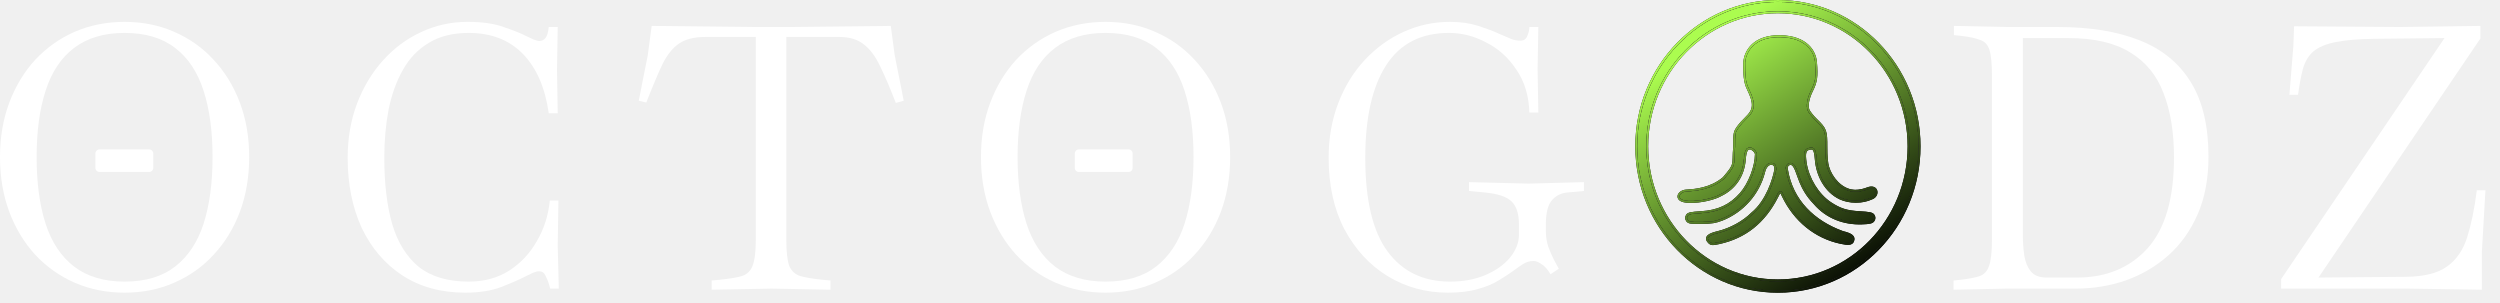
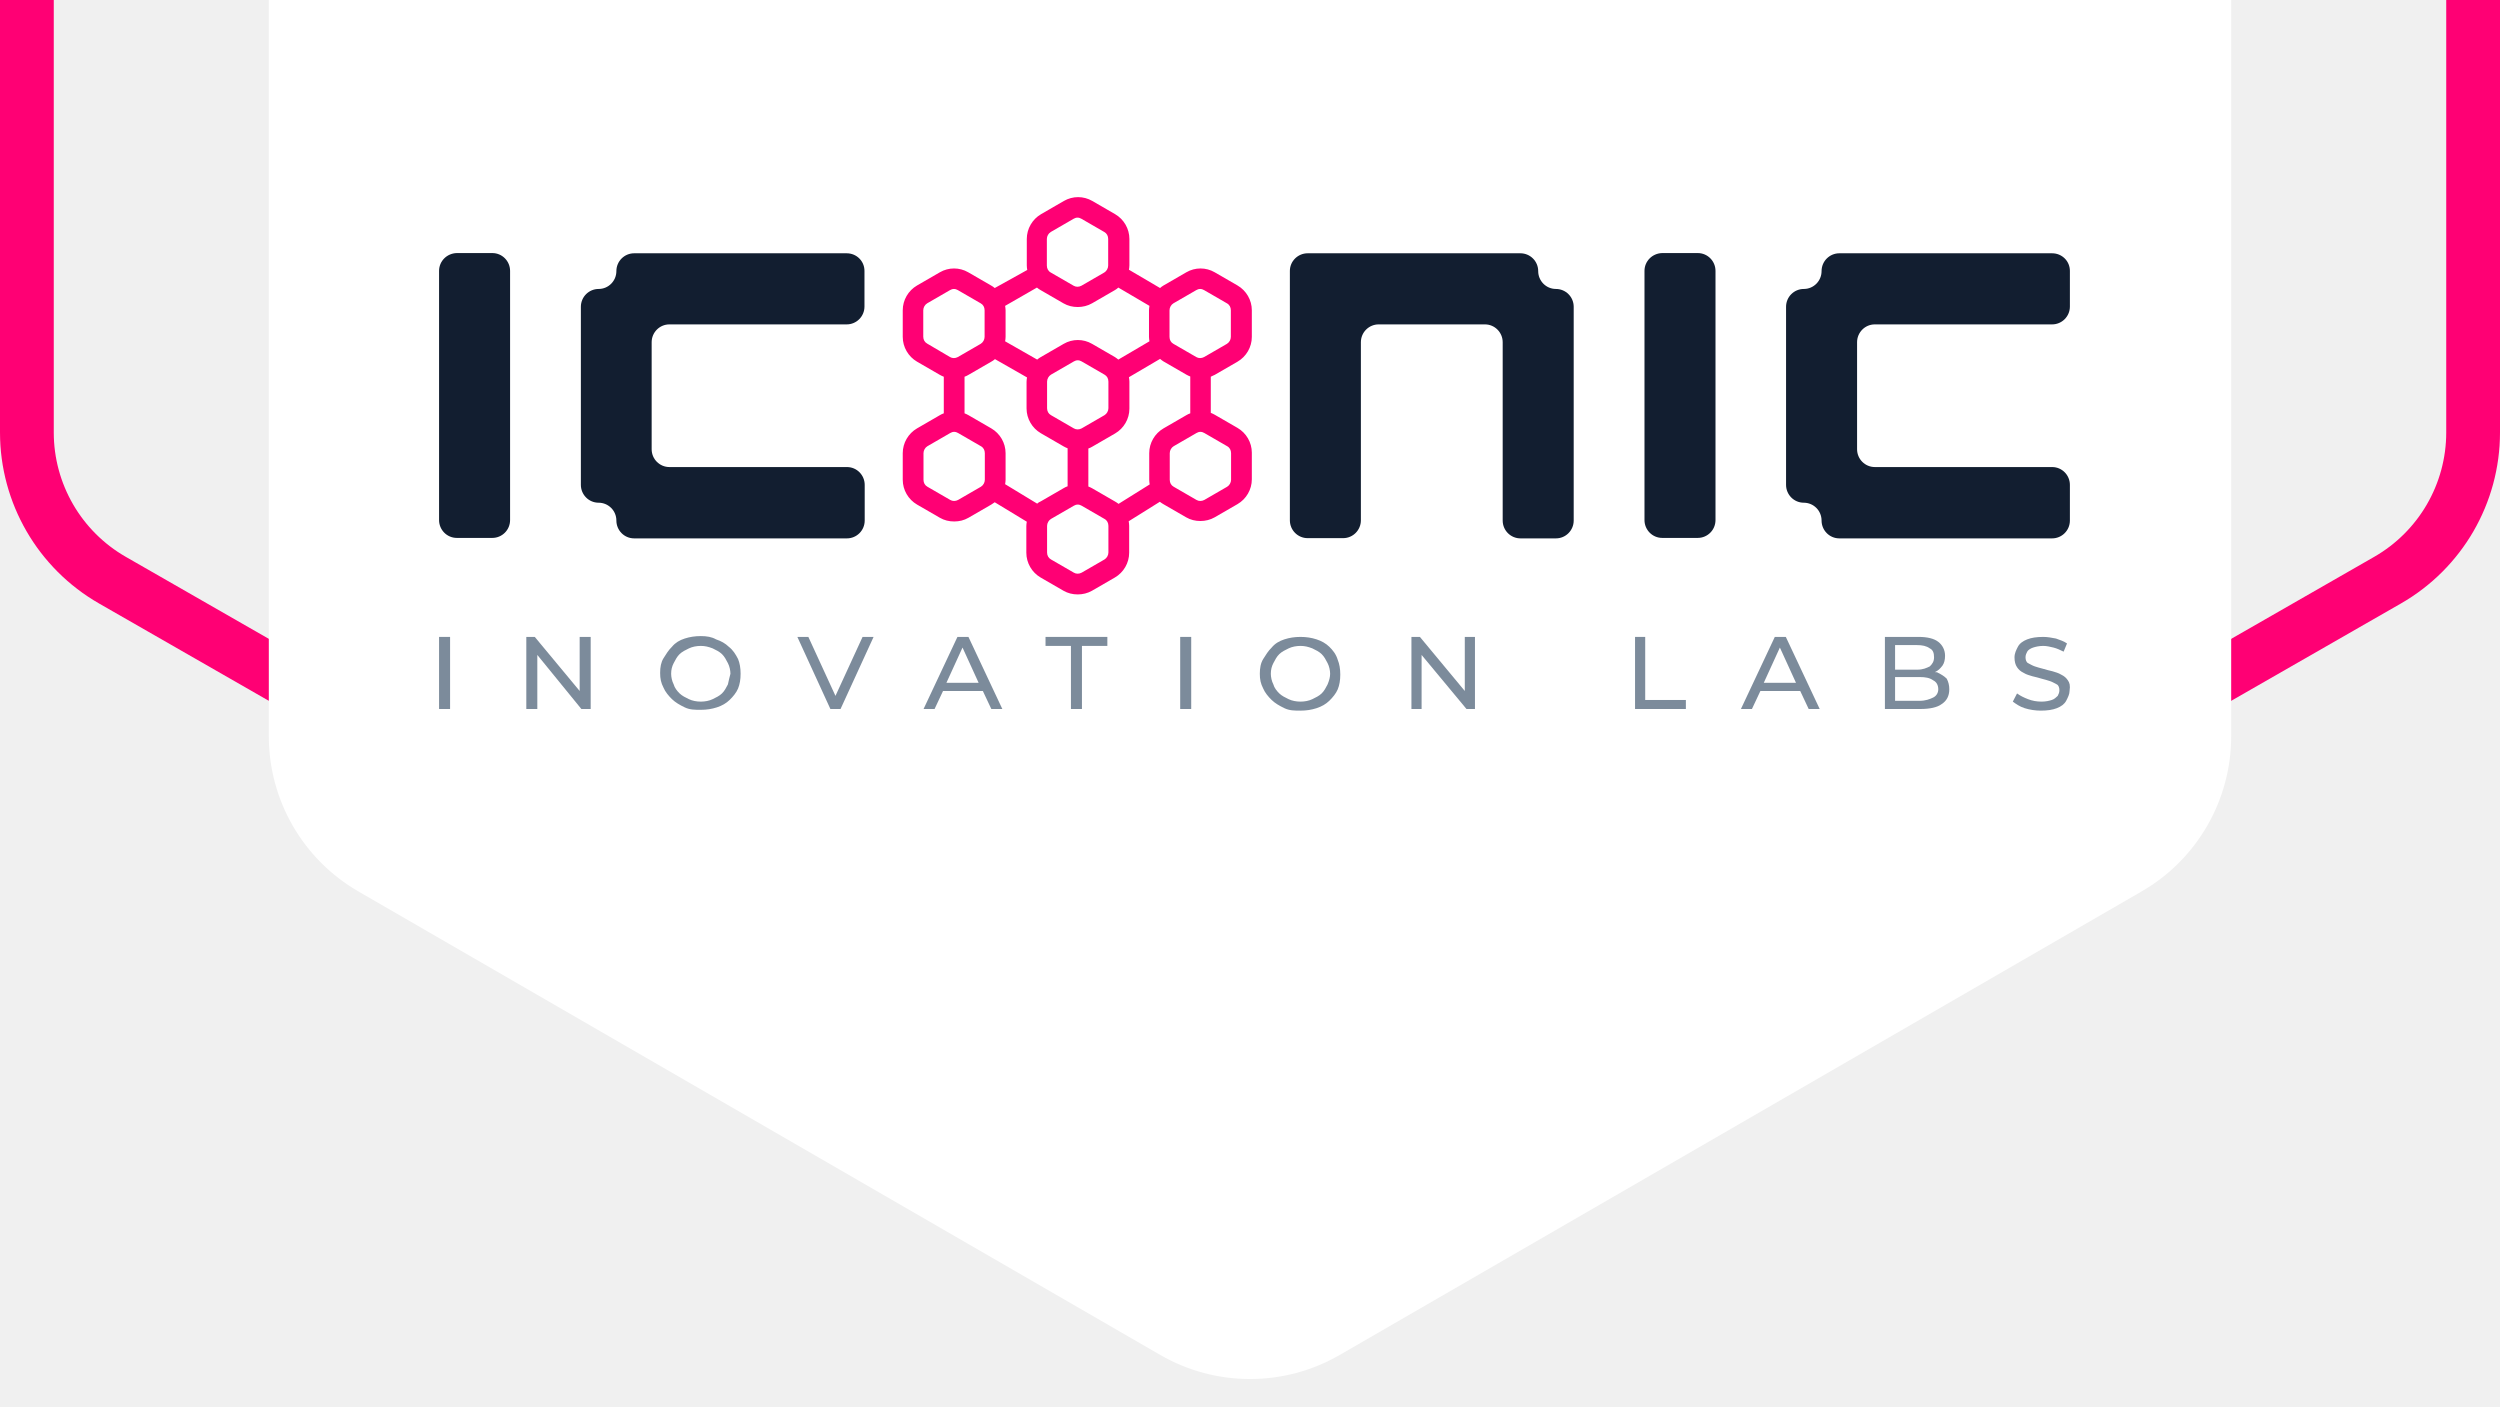
- <svg xmlns="http://www.w3.org/2000/svg" width="149" height="18" viewBox="0 0 149 18" fill="none">
-   <path d="M107.959 5.35C108.191 4.881 108.253 4.566 108.178 3.719C108.135 3.113 107.659 2.243 106.105 2.215C104.55 2.187 104.061 3.089 104.011 3.719C104.004 4.412 104.018 4.867 104.222 5.28C104.652 6.154 104.625 6.574 104.107 7.057C103.95 7.204 103.732 7.449 103.616 7.61C103.418 7.897 103.411 7.918 103.411 8.757C103.309 9.877 103.547 9.737 102.763 10.647C101.904 11.382 100.806 11.389 100.479 11.417C100.07 11.452 99.797 11.941 100.649 11.976C101.371 12.006 102.199 11.78 102.531 11.585C103.363 11.186 103.861 10.444 103.936 9.499C103.977 8.974 104.072 8.792 104.304 8.792C104.468 8.792 104.707 9.03 104.707 9.191C104.7 9.954 104.304 10.983 103.786 11.578C103.152 12.298 102.422 12.641 101.372 12.704C100.799 12.739 100.649 12.767 100.588 12.865C100.533 12.956 100.533 13.026 100.588 13.11C100.656 13.222 100.772 13.236 101.406 13.229C102.027 13.222 102.224 13.187 102.613 13.04C103.834 12.557 104.754 11.522 105.082 10.262C105.116 10.057 105.282 9.709 105.559 9.709C105.866 9.709 105.866 9.991 105.866 10.101C105.766 10.689 105.344 12.044 104.454 12.76C103.936 13.278 103.152 13.705 102.402 13.887C101.829 14.02 101.672 14.174 101.883 14.398C102.006 14.517 102.047 14.517 102.456 14.433C103.984 14.097 105.102 13.208 105.866 11.717L105.985 11.486C106.038 11.385 106.18 11.387 106.229 11.491L106.302 11.648C106.998 13.103 108.225 14.104 109.719 14.419C110.169 14.517 110.339 14.496 110.394 14.342C110.476 14.132 110.312 14.006 109.814 13.887C108.082 13.257 106.752 12.011 106.446 10.101C106.446 10.101 106.384 9.94 106.514 9.807C106.609 9.709 106.808 9.613 106.991 9.912C107.243 10.325 107.298 11.172 108.178 12.081C108.901 12.921 109.91 13.299 110.987 13.257C111.431 13.243 111.56 13.208 111.621 13.11C111.676 13.026 111.676 12.956 111.621 12.865C111.56 12.767 111.41 12.739 110.837 12.704C110.06 12.662 109.644 12.529 109.071 12.151C108.307 11.648 107.707 10.668 107.564 9.709C107.475 9.114 107.537 8.89 107.803 8.82C108.13 8.736 108.225 8.876 108.273 9.464C108.341 10.437 108.839 11.368 109.685 11.774C110.23 12.032 110.994 12.032 111.54 11.774C111.925 11.641 111.867 11.067 111.321 11.277C110.885 11.445 110.549 11.44 110.435 11.417C109.719 11.354 109.098 10.647 108.901 9.954C108.832 9.73 108.798 9.303 108.798 8.778C108.798 7.806 108.771 7.722 108.219 7.183C108 6.973 107.789 6.7 107.741 6.588C107.625 6.315 107.707 5.846 107.959 5.35Z" fill="black" />
-   <path d="M107.959 5.35C108.191 4.881 108.253 4.566 108.178 3.719C108.135 3.113 107.659 2.243 106.105 2.215C104.55 2.187 104.061 3.089 104.011 3.719C104.004 4.412 104.018 4.867 104.222 5.28C104.652 6.154 104.625 6.574 104.107 7.057C103.95 7.204 103.732 7.449 103.616 7.61C103.418 7.897 103.411 7.918 103.411 8.757C103.309 9.877 103.547 9.737 102.763 10.647C101.904 11.382 100.806 11.389 100.479 11.417C100.07 11.452 99.797 11.941 100.649 11.976C101.371 12.006 102.199 11.78 102.531 11.585C103.363 11.186 103.861 10.444 103.936 9.499C103.977 8.974 104.072 8.792 104.304 8.792C104.468 8.792 104.707 9.03 104.707 9.191C104.7 9.954 104.304 10.983 103.786 11.578C103.152 12.298 102.422 12.641 101.372 12.704C100.799 12.739 100.649 12.767 100.588 12.865C100.533 12.956 100.533 13.026 100.588 13.11C100.656 13.222 100.772 13.236 101.406 13.229C102.027 13.222 102.224 13.187 102.613 13.04C103.834 12.557 104.754 11.522 105.082 10.262C105.116 10.057 105.282 9.709 105.559 9.709C105.866 9.709 105.866 9.991 105.866 10.101C105.766 10.689 105.344 12.044 104.454 12.76C103.936 13.278 103.152 13.705 102.402 13.887C101.829 14.02 101.672 14.174 101.883 14.398C102.006 14.517 102.047 14.517 102.456 14.433C103.984 14.097 105.102 13.208 105.866 11.717L105.985 11.486C106.038 11.385 106.18 11.387 106.229 11.491L106.302 11.648C106.998 13.103 108.225 14.104 109.719 14.419C110.169 14.517 110.339 14.496 110.394 14.342C110.476 14.132 110.312 14.006 109.814 13.887C108.082 13.257 106.752 12.011 106.446 10.101C106.446 10.101 106.384 9.94 106.514 9.807C106.609 9.709 106.808 9.613 106.991 9.912C107.243 10.325 107.298 11.172 108.178 12.081C108.901 12.921 109.91 13.299 110.987 13.257C111.431 13.243 111.56 13.208 111.621 13.11C111.676 13.026 111.676 12.956 111.621 12.865C111.56 12.767 111.41 12.739 110.837 12.704C110.06 12.662 109.644 12.529 109.071 12.151C108.307 11.648 107.707 10.668 107.564 9.709C107.475 9.114 107.537 8.89 107.803 8.82C108.13 8.736 108.225 8.876 108.273 9.464C108.341 10.437 108.839 11.368 109.685 11.774C110.23 12.032 110.994 12.032 111.54 11.774C111.925 11.641 111.867 11.067 111.321 11.277C110.885 11.445 110.549 11.44 110.435 11.417C109.719 11.354 109.098 10.647 108.901 9.954C108.832 9.73 108.798 9.303 108.798 8.778C108.798 7.806 108.771 7.722 108.219 7.183C108 6.973 107.789 6.7 107.741 6.588C107.625 6.315 107.707 5.846 107.959 5.35Z" fill="url(#paint0_linear_161_96)" />
-   <path fill-rule="evenodd" clip-rule="evenodd" d="M105.963 16.77C110.295 16.77 113.806 13.167 113.806 8.722C113.806 4.278 110.295 0.675 105.963 0.675C101.632 0.675 98.121 4.278 98.121 8.722C98.121 13.167 101.632 16.77 105.963 16.77ZM105.963 17.33C110.596 17.33 114.351 13.476 114.351 8.722C114.351 3.969 110.596 0.115 105.963 0.115C101.331 0.115 97.576 3.969 97.576 8.722C97.576 13.476 101.331 17.33 105.963 17.33Z" fill="black" />
-   <path fill-rule="evenodd" clip-rule="evenodd" d="M105.963 16.77C110.295 16.77 113.806 13.167 113.806 8.722C113.806 4.278 110.295 0.675 105.963 0.675C101.632 0.675 98.121 4.278 98.121 8.722C98.121 13.167 101.632 16.77 105.963 16.77ZM105.963 17.33C110.596 17.33 114.351 13.476 114.351 8.722C114.351 3.969 110.596 0.115 105.963 0.115C101.331 0.115 97.576 3.969 97.576 8.722C97.576 13.476 101.331 17.33 105.963 17.33Z" fill="url(#paint1_linear_161_96)" />
-   <path fill-rule="evenodd" clip-rule="evenodd" d="M104.011 3.719C104.061 3.089 104.55 2.187 106.105 2.215C107.659 2.243 108.135 3.113 108.178 3.719C108.253 4.566 108.191 4.881 107.959 5.35C107.707 5.846 107.625 6.315 107.741 6.588C107.789 6.7 108 6.973 108.219 7.183C108.771 7.722 108.798 7.806 108.798 8.778C108.798 9.303 108.832 9.73 108.901 9.954C109.098 10.647 109.719 11.354 110.435 11.417C110.549 11.44 110.885 11.445 111.321 11.277C111.867 11.067 111.925 11.641 111.54 11.774C110.994 12.032 110.23 12.032 109.685 11.774C108.839 11.368 108.341 10.437 108.273 9.464C108.225 8.876 108.13 8.736 107.803 8.82C107.537 8.89 107.475 9.114 107.564 9.709C107.707 10.668 108.307 11.648 109.071 12.151C109.644 12.529 110.06 12.662 110.837 12.704C111.41 12.739 111.56 12.767 111.621 12.865C111.676 12.956 111.676 13.026 111.621 13.11C111.56 13.208 111.431 13.243 110.987 13.257C109.91 13.299 108.901 12.921 108.178 12.081C107.566 11.448 107.353 10.846 107.195 10.399C107.126 10.203 107.068 10.038 106.991 9.912C106.808 9.613 106.609 9.709 106.514 9.807C106.384 9.94 106.446 10.101 106.446 10.101C106.752 12.011 108.082 13.257 109.814 13.887C110.312 14.006 110.476 14.132 110.394 14.342C110.339 14.496 110.169 14.517 109.719 14.419C108.225 14.104 106.998 13.103 106.302 11.648L106.229 11.491C106.18 11.387 106.038 11.385 105.985 11.486L105.866 11.717C105.102 13.208 103.984 14.097 102.456 14.433C102.047 14.517 102.006 14.517 101.883 14.398C101.672 14.174 101.829 14.02 102.402 13.887C103.152 13.705 103.936 13.278 104.454 12.76C105.344 12.044 105.766 10.689 105.866 10.101C105.866 9.991 105.866 9.709 105.559 9.709C105.282 9.709 105.116 10.057 105.082 10.262C104.754 11.522 103.834 12.557 102.613 13.04C102.224 13.187 102.027 13.222 101.406 13.229C100.772 13.236 100.656 13.222 100.588 13.11C100.533 13.026 100.533 12.956 100.588 12.865C100.649 12.767 100.799 12.739 101.372 12.704C102.422 12.641 103.152 12.298 103.786 11.578C104.304 10.983 104.7 9.954 104.707 9.191C104.707 9.03 104.468 8.792 104.304 8.792C104.072 8.792 103.977 8.974 103.936 9.499C103.861 10.444 103.363 11.186 102.531 11.585C102.199 11.78 101.371 12.006 100.649 11.976C99.797 11.941 100.07 11.452 100.479 11.417C100.508 11.414 100.542 11.412 100.583 11.409C100.998 11.382 101.98 11.317 102.763 10.647C103.362 9.952 103.364 9.87 103.378 9.37C103.382 9.216 103.387 9.022 103.411 8.757C103.411 7.918 103.418 7.897 103.616 7.61C103.732 7.449 103.95 7.204 104.107 7.057C104.625 6.574 104.652 6.154 104.222 5.28C104.018 4.867 104.004 4.412 104.011 3.719ZM104.122 5.332C103.904 4.89 103.892 4.406 103.899 3.718L103.899 3.714L103.899 3.71C103.926 3.37 104.071 2.958 104.418 2.635C104.766 2.31 105.307 2.085 106.107 2.099C106.904 2.114 107.44 2.345 107.783 2.665C108.126 2.983 108.266 3.381 108.29 3.71C108.327 4.135 108.332 4.436 108.295 4.693C108.257 4.952 108.179 5.161 108.06 5.402L108.059 5.402L108.059 5.403C107.937 5.643 107.858 5.873 107.823 6.073C107.787 6.275 107.799 6.435 107.844 6.542C107.861 6.582 107.917 6.668 108.003 6.776C108.086 6.881 108.19 6.998 108.295 7.099L108.296 7.099C108.569 7.366 108.734 7.539 108.821 7.778C108.905 8.011 108.91 8.299 108.91 8.778C108.91 9.304 108.945 9.714 109.008 9.92L109.008 9.921L109.008 9.922C109.102 10.248 109.296 10.582 109.552 10.839C109.808 11.097 110.119 11.273 110.444 11.302L110.451 11.303L110.457 11.304C110.546 11.322 110.861 11.331 111.282 11.169C111.433 11.111 111.567 11.1 111.676 11.138C111.788 11.177 111.861 11.263 111.888 11.367C111.94 11.567 111.818 11.796 111.581 11.881C111.006 12.151 110.211 12.15 109.638 11.878L109.637 11.878C108.746 11.45 108.232 10.476 108.161 9.473C108.15 9.328 108.135 9.216 108.116 9.129C108.097 9.041 108.075 8.989 108.053 8.959C108.034 8.933 108.015 8.921 107.987 8.916C107.955 8.91 107.906 8.913 107.83 8.932C107.777 8.946 107.742 8.966 107.717 8.989C107.693 9.012 107.673 9.046 107.658 9.099C107.628 9.212 107.631 9.395 107.675 9.692C107.814 10.62 108.397 11.57 109.132 12.055C109.412 12.24 109.65 12.362 109.91 12.444C110.171 12.526 110.459 12.569 110.843 12.589L110.844 12.589C111.129 12.607 111.317 12.623 111.443 12.648C111.569 12.674 111.66 12.714 111.716 12.803L111.716 12.804L111.717 12.805C111.751 12.861 111.775 12.922 111.775 12.99C111.775 13.059 111.75 13.119 111.715 13.173C111.663 13.255 111.585 13.301 111.473 13.327C111.366 13.353 111.212 13.365 110.991 13.372C109.886 13.415 108.844 13.027 108.096 12.16C107.645 11.693 107.405 11.242 107.246 10.855C107.184 10.704 107.134 10.563 107.089 10.436C107.077 10.402 107.065 10.369 107.054 10.337C106.999 10.185 106.952 10.065 106.896 9.973C106.817 9.844 106.752 9.826 106.718 9.826C106.676 9.825 106.63 9.851 106.593 9.889C106.553 9.93 106.544 9.972 106.543 10.006C106.543 10.023 106.545 10.038 106.548 10.049C106.549 10.054 106.55 10.057 106.55 10.059C106.55 10.06 106.551 10.06 106.551 10.06L106.554 10.07L106.556 10.082C106.854 11.938 108.144 13.155 109.846 13.776C110.092 13.835 110.277 13.9 110.39 13.989C110.449 14.035 110.496 14.094 110.516 14.168C110.536 14.242 110.525 14.315 110.499 14.383C110.479 14.439 110.445 14.489 110.393 14.527C110.342 14.563 110.282 14.582 110.217 14.589C110.092 14.604 109.921 14.58 109.696 14.531C108.167 14.209 106.912 13.184 106.202 11.698L106.201 11.698L106.128 11.541C106.119 11.523 106.094 11.522 106.084 11.54L105.965 11.771L105.965 11.771C105.187 13.29 104.042 14.202 102.48 14.545L102.479 14.546L102.478 14.546C102.28 14.586 102.151 14.612 102.056 14.606C102.003 14.603 101.957 14.591 101.913 14.566C101.872 14.543 101.838 14.512 101.806 14.481L101.805 14.48L101.803 14.478C101.743 14.415 101.694 14.341 101.683 14.257C101.672 14.164 101.71 14.085 101.771 14.025C101.829 13.968 101.911 13.923 102.009 13.884C102.108 13.845 102.231 13.809 102.376 13.775C103.108 13.597 103.874 13.18 104.376 12.678L104.38 12.673L104.385 12.67C104.811 12.327 105.129 11.826 105.355 11.334C105.577 10.847 105.704 10.376 105.754 10.091C105.753 10.035 105.751 9.967 105.726 9.913C105.714 9.886 105.698 9.866 105.676 9.852C105.654 9.838 105.619 9.824 105.559 9.824C105.471 9.824 105.389 9.879 105.32 9.977C105.25 10.074 105.207 10.195 105.192 10.281L105.191 10.287L105.19 10.292C104.853 11.588 103.906 12.652 102.653 13.148L102.653 13.148L102.652 13.148C102.454 13.223 102.3 13.271 102.114 13.301C101.93 13.33 101.718 13.341 101.407 13.344C101.093 13.348 100.896 13.346 100.769 13.328C100.705 13.319 100.649 13.305 100.602 13.278C100.552 13.25 100.519 13.213 100.494 13.173C100.459 13.119 100.435 13.059 100.435 12.99C100.435 12.922 100.459 12.861 100.492 12.805L100.493 12.804L100.493 12.803C100.549 12.714 100.641 12.674 100.766 12.648C100.892 12.623 101.08 12.607 101.365 12.589L101.365 12.589C102.389 12.528 103.09 12.196 103.703 11.501C103.951 11.216 104.173 10.822 104.334 10.405C104.495 9.988 104.591 9.554 104.594 9.191C104.594 9.178 104.589 9.153 104.569 9.118C104.55 9.084 104.523 9.048 104.489 9.014C104.455 8.981 104.418 8.953 104.383 8.934C104.347 8.914 104.32 8.908 104.304 8.908C104.261 8.908 104.232 8.916 104.211 8.929C104.191 8.941 104.169 8.962 104.148 9.003C104.102 9.091 104.068 9.247 104.048 9.508L104.048 9.509C103.97 10.492 103.449 11.27 102.583 11.687C102.403 11.792 102.102 11.9 101.761 11.977C101.415 12.056 101.017 12.107 100.645 12.091C100.424 12.082 100.26 12.044 100.15 11.979C100.035 11.912 99.967 11.808 99.979 11.685C99.99 11.574 100.063 11.482 100.147 11.42C100.234 11.357 100.347 11.312 100.469 11.302C100.499 11.299 100.535 11.297 100.576 11.294C100.992 11.266 101.933 11.203 102.685 10.564C103.076 10.109 103.19 9.939 103.234 9.754C103.256 9.658 103.26 9.555 103.265 9.394C103.265 9.385 103.265 9.376 103.265 9.367C103.27 9.213 103.275 9.018 103.299 8.752C103.299 8.341 103.3 8.114 103.329 7.955C103.36 7.782 103.425 7.687 103.524 7.543L103.525 7.542L103.525 7.541C103.646 7.374 103.869 7.123 104.031 6.972L104.031 6.972C104.279 6.741 104.393 6.541 104.408 6.308C104.424 6.066 104.336 5.766 104.122 5.332ZM105.963 16.655C110.233 16.655 113.693 13.103 113.693 8.722C113.693 4.342 110.233 0.79 105.963 0.79C101.694 0.79 98.233 4.342 98.233 8.722C98.233 13.103 101.694 16.655 105.963 16.655ZM114.463 8.722C114.463 13.54 110.658 17.445 105.963 17.445C101.269 17.445 97.463 13.54 97.463 8.722C97.463 3.905 101.269 0 105.963 0C110.658 0 114.463 3.905 114.463 8.722ZM113.806 8.722C113.806 13.167 110.295 16.77 105.963 16.77C101.632 16.77 98.121 13.167 98.121 8.722C98.121 4.278 101.632 0.675 105.963 0.675C110.295 0.675 113.806 4.278 113.806 8.722ZM114.351 8.722C114.351 13.476 110.596 17.33 105.963 17.33C101.331 17.33 97.576 13.476 97.576 8.722C97.576 3.969 101.331 0.115 105.963 0.115C110.596 0.115 114.351 3.969 114.351 8.722Z" fill="black" />
-   <path fill-rule="evenodd" clip-rule="evenodd" d="M104.011 3.719C104.061 3.089 104.55 2.187 106.105 2.215C107.659 2.243 108.135 3.113 108.178 3.719C108.253 4.566 108.191 4.881 107.959 5.35C107.707 5.846 107.625 6.315 107.741 6.588C107.789 6.7 108 6.973 108.219 7.183C108.771 7.722 108.798 7.806 108.798 8.778C108.798 9.303 108.832 9.73 108.901 9.954C109.098 10.647 109.719 11.354 110.435 11.417C110.549 11.44 110.885 11.445 111.321 11.277C111.867 11.067 111.925 11.641 111.54 11.774C110.994 12.032 110.23 12.032 109.685 11.774C108.839 11.368 108.341 10.437 108.273 9.464C108.225 8.876 108.13 8.736 107.803 8.82C107.537 8.89 107.475 9.114 107.564 9.709C107.707 10.668 108.307 11.648 109.071 12.151C109.644 12.529 110.06 12.662 110.837 12.704C111.41 12.739 111.56 12.767 111.621 12.865C111.676 12.956 111.676 13.026 111.621 13.11C111.56 13.208 111.431 13.243 110.987 13.257C109.91 13.299 108.901 12.921 108.178 12.081C107.566 11.448 107.353 10.846 107.195 10.399C107.126 10.203 107.068 10.038 106.991 9.912C106.808 9.613 106.609 9.709 106.514 9.807C106.384 9.94 106.446 10.101 106.446 10.101C106.752 12.011 108.082 13.257 109.814 13.887C110.312 14.006 110.476 14.132 110.394 14.342C110.339 14.496 110.169 14.517 109.719 14.419C108.225 14.104 106.998 13.103 106.302 11.648L106.229 11.491C106.18 11.387 106.038 11.385 105.985 11.486L105.866 11.717C105.102 13.208 103.984 14.097 102.456 14.433C102.047 14.517 102.006 14.517 101.883 14.398C101.672 14.174 101.829 14.02 102.402 13.887C103.152 13.705 103.936 13.278 104.454 12.76C105.344 12.044 105.766 10.689 105.866 10.101C105.866 9.991 105.866 9.709 105.559 9.709C105.282 9.709 105.116 10.057 105.082 10.262C104.754 11.522 103.834 12.557 102.613 13.04C102.224 13.187 102.027 13.222 101.406 13.229C100.772 13.236 100.656 13.222 100.588 13.11C100.533 13.026 100.533 12.956 100.588 12.865C100.649 12.767 100.799 12.739 101.372 12.704C102.422 12.641 103.152 12.298 103.786 11.578C104.304 10.983 104.7 9.954 104.707 9.191C104.707 9.03 104.468 8.792 104.304 8.792C104.072 8.792 103.977 8.974 103.936 9.499C103.861 10.444 103.363 11.186 102.531 11.585C102.199 11.78 101.371 12.006 100.649 11.976C99.797 11.941 100.07 11.452 100.479 11.417C100.508 11.414 100.542 11.412 100.583 11.409C100.998 11.382 101.98 11.317 102.763 10.647C103.362 9.952 103.364 9.87 103.378 9.37C103.382 9.216 103.387 9.022 103.411 8.757C103.411 7.918 103.418 7.897 103.616 7.61C103.732 7.449 103.95 7.204 104.107 7.057C104.625 6.574 104.652 6.154 104.222 5.28C104.018 4.867 104.004 4.412 104.011 3.719ZM104.122 5.332C103.904 4.89 103.892 4.406 103.899 3.718L103.899 3.714L103.899 3.71C103.926 3.37 104.071 2.958 104.418 2.635C104.766 2.31 105.307 2.085 106.107 2.099C106.904 2.114 107.44 2.345 107.783 2.665C108.126 2.983 108.266 3.381 108.29 3.71C108.327 4.135 108.332 4.436 108.295 4.693C108.257 4.952 108.179 5.161 108.06 5.402L108.059 5.402L108.059 5.403C107.937 5.643 107.858 5.873 107.823 6.073C107.787 6.275 107.799 6.435 107.844 6.542C107.861 6.582 107.917 6.668 108.003 6.776C108.086 6.881 108.19 6.998 108.295 7.099L108.296 7.099C108.569 7.366 108.734 7.539 108.821 7.778C108.905 8.011 108.91 8.299 108.91 8.778C108.91 9.304 108.945 9.714 109.008 9.92L109.008 9.921L109.008 9.922C109.102 10.248 109.296 10.582 109.552 10.839C109.808 11.097 110.119 11.273 110.444 11.302L110.451 11.303L110.457 11.304C110.546 11.322 110.861 11.331 111.282 11.169C111.433 11.111 111.567 11.1 111.676 11.138C111.788 11.177 111.861 11.263 111.888 11.367C111.94 11.567 111.818 11.796 111.581 11.881C111.006 12.151 110.211 12.15 109.638 11.878L109.637 11.878C108.746 11.45 108.232 10.476 108.161 9.473C108.15 9.328 108.135 9.216 108.116 9.129C108.097 9.041 108.075 8.989 108.053 8.959C108.034 8.933 108.015 8.921 107.987 8.916C107.955 8.91 107.906 8.913 107.83 8.932C107.777 8.946 107.742 8.966 107.717 8.989C107.693 9.012 107.673 9.046 107.658 9.099C107.628 9.212 107.631 9.395 107.675 9.692C107.814 10.62 108.397 11.57 109.132 12.055C109.412 12.24 109.65 12.362 109.91 12.444C110.171 12.526 110.459 12.569 110.843 12.589L110.844 12.589C111.129 12.607 111.317 12.623 111.443 12.648C111.569 12.674 111.66 12.714 111.716 12.803L111.716 12.804L111.717 12.805C111.751 12.861 111.775 12.922 111.775 12.99C111.775 13.059 111.75 13.119 111.715 13.173C111.663 13.255 111.585 13.301 111.473 13.327C111.366 13.353 111.212 13.365 110.991 13.372C109.886 13.415 108.844 13.027 108.096 12.16C107.645 11.693 107.405 11.242 107.246 10.855C107.184 10.704 107.134 10.563 107.089 10.436C107.077 10.402 107.065 10.369 107.054 10.337C106.999 10.185 106.952 10.065 106.896 9.973C106.817 9.844 106.752 9.826 106.718 9.826C106.676 9.825 106.63 9.851 106.593 9.889C106.553 9.93 106.544 9.972 106.543 10.006C106.543 10.023 106.545 10.038 106.548 10.049C106.549 10.054 106.55 10.057 106.55 10.059C106.55 10.06 106.551 10.06 106.551 10.06L106.554 10.07L106.556 10.082C106.854 11.938 108.144 13.155 109.846 13.776C110.092 13.835 110.277 13.9 110.39 13.989C110.449 14.035 110.496 14.094 110.516 14.168C110.536 14.242 110.525 14.315 110.499 14.383C110.479 14.439 110.445 14.489 110.393 14.527C110.342 14.563 110.282 14.582 110.217 14.589C110.092 14.604 109.921 14.58 109.696 14.531C108.167 14.209 106.912 13.184 106.202 11.698L106.201 11.698L106.128 11.541C106.119 11.523 106.094 11.522 106.084 11.54L105.965 11.771L105.965 11.771C105.187 13.29 104.042 14.202 102.48 14.545L102.479 14.546L102.478 14.546C102.28 14.586 102.151 14.612 102.056 14.606C102.003 14.603 101.957 14.591 101.913 14.566C101.872 14.543 101.838 14.512 101.806 14.481L101.805 14.48L101.803 14.478C101.743 14.415 101.694 14.341 101.683 14.257C101.672 14.164 101.71 14.085 101.771 14.025C101.829 13.968 101.911 13.923 102.009 13.884C102.108 13.845 102.231 13.809 102.376 13.775C103.108 13.597 103.874 13.18 104.376 12.678L104.38 12.673L104.385 12.67C104.811 12.327 105.129 11.826 105.355 11.334C105.577 10.847 105.704 10.376 105.754 10.091C105.753 10.035 105.751 9.967 105.726 9.913C105.714 9.886 105.698 9.866 105.676 9.852C105.654 9.838 105.619 9.824 105.559 9.824C105.471 9.824 105.389 9.879 105.32 9.977C105.25 10.074 105.207 10.195 105.192 10.281L105.191 10.287L105.19 10.292C104.853 11.588 103.906 12.652 102.653 13.148L102.653 13.148L102.652 13.148C102.454 13.223 102.3 13.271 102.114 13.301C101.93 13.33 101.718 13.341 101.407 13.344C101.093 13.348 100.896 13.346 100.769 13.328C100.705 13.319 100.649 13.305 100.602 13.278C100.552 13.25 100.519 13.213 100.494 13.173C100.459 13.119 100.435 13.059 100.435 12.99C100.435 12.922 100.459 12.861 100.492 12.805L100.493 12.804L100.493 12.803C100.549 12.714 100.641 12.674 100.766 12.648C100.892 12.623 101.08 12.607 101.365 12.589L101.365 12.589C102.389 12.528 103.09 12.196 103.703 11.501C103.951 11.216 104.173 10.822 104.334 10.405C104.495 9.988 104.591 9.554 104.594 9.191C104.594 9.178 104.589 9.153 104.569 9.118C104.55 9.084 104.523 9.048 104.489 9.014C104.455 8.981 104.418 8.953 104.383 8.934C104.347 8.914 104.32 8.908 104.304 8.908C104.261 8.908 104.232 8.916 104.211 8.929C104.191 8.941 104.169 8.962 104.148 9.003C104.102 9.091 104.068 9.247 104.048 9.508L104.048 9.509C103.97 10.492 103.449 11.27 102.583 11.687C102.403 11.792 102.102 11.9 101.761 11.977C101.415 12.056 101.017 12.107 100.645 12.091C100.424 12.082 100.26 12.044 100.15 11.979C100.035 11.912 99.967 11.808 99.979 11.685C99.99 11.574 100.063 11.482 100.147 11.42C100.234 11.357 100.347 11.312 100.469 11.302C100.499 11.299 100.535 11.297 100.576 11.294C100.992 11.266 101.933 11.203 102.685 10.564C103.076 10.109 103.19 9.939 103.234 9.754C103.256 9.658 103.26 9.555 103.265 9.394C103.265 9.385 103.265 9.376 103.265 9.367C103.27 9.213 103.275 9.018 103.299 8.752C103.299 8.341 103.3 8.114 103.329 7.955C103.36 7.782 103.425 7.687 103.524 7.543L103.525 7.542L103.525 7.541C103.646 7.374 103.869 7.123 104.031 6.972L104.031 6.972C104.279 6.741 104.393 6.541 104.408 6.308C104.424 6.066 104.336 5.766 104.122 5.332ZM105.963 16.655C110.233 16.655 113.693 13.103 113.693 8.722C113.693 4.342 110.233 0.79 105.963 0.79C101.694 0.79 98.233 4.342 98.233 8.722C98.233 13.103 101.694 16.655 105.963 16.655ZM114.463 8.722C114.463 13.54 110.658 17.445 105.963 17.445C101.269 17.445 97.463 13.54 97.463 8.722C97.463 3.905 101.269 0 105.963 0C110.658 0 114.463 3.905 114.463 8.722ZM113.806 8.722C113.806 13.167 110.295 16.77 105.963 16.77C101.632 16.77 98.121 13.167 98.121 8.722C98.121 4.278 101.632 0.675 105.963 0.675C110.295 0.675 113.806 4.278 113.806 8.722ZM114.351 8.722C114.351 13.476 110.596 17.33 105.963 17.33C101.331 17.33 97.576 13.476 97.576 8.722C97.576 3.969 101.331 0.115 105.963 0.115C110.596 0.115 114.351 3.969 114.351 8.722Z" fill="url(#paint2_linear_161_96)" />
-   <path d="M7.425 17.443C6.355 17.443 5.364 17.245 4.451 16.85C3.552 16.454 2.768 15.898 2.097 15.181C1.441 14.463 0.927 13.614 0.556 12.634C0.185 11.638 0 10.548 0 9.362C0 8.176 0.185 7.093 0.556 6.112C0.927 5.131 1.441 4.282 2.097 3.565C2.768 2.847 3.552 2.291 4.451 1.896C5.364 1.501 6.355 1.303 7.425 1.303C8.495 1.303 9.48 1.501 10.378 1.896C11.291 2.291 12.076 2.847 12.732 3.565C13.403 4.282 13.923 5.131 14.294 6.112C14.665 7.093 14.851 8.176 14.851 9.362C14.851 10.548 14.665 11.638 14.294 12.634C13.923 13.614 13.403 14.463 12.732 15.181C12.076 15.898 11.291 16.454 10.378 16.85C9.48 17.245 8.495 17.443 7.425 17.443ZM7.425 16.784C8.666 16.784 9.672 16.484 10.443 15.883C11.213 15.283 11.776 14.434 12.133 13.336C12.49 12.224 12.668 10.899 12.668 9.362C12.668 7.825 12.49 6.507 12.133 5.409C11.776 4.297 11.213 3.448 10.443 2.862C9.672 2.262 8.666 1.962 7.425 1.962C6.198 1.962 5.193 2.262 4.408 2.862C3.638 3.448 3.074 4.297 2.718 5.409C2.361 6.507 2.183 7.825 2.183 9.362C2.183 10.899 2.361 12.224 2.718 13.336C3.074 14.434 3.638 15.283 4.408 15.883C5.193 16.484 6.198 16.784 7.425 16.784Z" fill="white" />
-   <path d="M27.74 17.443C26.285 17.443 25.03 17.099 23.974 16.41C22.933 15.723 22.127 14.778 21.556 13.578C21 12.363 20.721 10.972 20.721 9.406C20.721 8.235 20.907 7.159 21.278 6.178C21.649 5.197 22.162 4.341 22.819 3.609C23.475 2.877 24.231 2.313 25.087 1.918C25.957 1.508 26.884 1.303 27.869 1.303C28.739 1.303 29.452 1.405 30.009 1.61C30.579 1.801 31.007 1.969 31.292 2.115C31.478 2.203 31.649 2.284 31.806 2.357C31.963 2.416 32.07 2.445 32.127 2.445C32.284 2.445 32.412 2.386 32.512 2.269C32.612 2.137 32.676 1.918 32.705 1.61H33.24L33.197 4.18L33.24 6.749H32.705C32.491 5.226 31.977 4.048 31.164 3.213C30.351 2.379 29.274 1.962 27.933 1.962C26.991 1.962 26.2 2.159 25.558 2.555C24.916 2.935 24.402 3.47 24.017 4.158C23.632 4.831 23.346 5.622 23.161 6.529C22.99 7.422 22.904 8.381 22.904 9.406C22.904 10.943 23.061 12.26 23.375 13.358C23.703 14.456 24.231 15.305 24.959 15.905C25.7 16.491 26.692 16.784 27.933 16.784C28.86 16.784 29.666 16.564 30.351 16.125C31.036 15.686 31.585 15.1 31.999 14.368C32.427 13.636 32.683 12.831 32.769 11.953H33.282L33.24 14.632L33.304 17.201H32.79L32.726 16.959C32.669 16.769 32.598 16.593 32.512 16.433C32.441 16.257 32.312 16.169 32.127 16.169C32.027 16.169 31.906 16.198 31.763 16.257C31.635 16.315 31.485 16.389 31.314 16.476C30.943 16.667 30.458 16.879 29.859 17.113C29.26 17.333 28.553 17.443 27.74 17.443Z" fill="white" />
-   <path d="M42.414 17.267V16.718L42.885 16.674C43.469 16.616 43.912 16.542 44.211 16.454C44.525 16.352 44.739 16.147 44.853 15.84C44.982 15.518 45.046 14.998 45.046 14.28V2.203H42.029C41.373 2.203 40.852 2.335 40.467 2.599C40.096 2.847 39.768 3.257 39.482 3.828C39.211 4.399 38.89 5.16 38.519 6.112L38.07 6.002L38.605 3.301L38.84 1.545L44.939 1.61H46.972L53.092 1.545L53.327 3.301L53.862 6.002L53.391 6.134C53.063 5.285 52.757 4.567 52.471 3.982C52.2 3.396 51.879 2.957 51.508 2.664C51.137 2.357 50.645 2.203 50.032 2.203H46.865V14.28C46.865 14.998 46.922 15.518 47.036 15.84C47.164 16.147 47.386 16.352 47.699 16.454C48.013 16.542 48.455 16.616 49.026 16.674L49.497 16.718V17.267L46.009 17.201L42.414 17.267Z" fill="white" />
-   <path d="M65.891 17.443C64.821 17.443 63.83 17.245 62.917 16.85C62.018 16.454 61.233 15.898 60.563 15.181C59.907 14.463 59.393 13.614 59.022 12.634C58.651 11.638 58.466 10.548 58.466 9.362C58.466 8.176 58.651 7.093 59.022 6.112C59.393 5.131 59.907 4.282 60.563 3.565C61.233 2.847 62.018 2.291 62.917 1.896C63.83 1.501 64.821 1.303 65.891 1.303C66.961 1.303 67.945 1.501 68.844 1.896C69.757 2.291 70.542 2.847 71.198 3.565C71.868 4.282 72.389 5.131 72.76 6.112C73.131 7.093 73.317 8.176 73.317 9.362C73.317 10.548 73.131 11.638 72.76 12.634C72.389 13.614 71.868 14.463 71.198 15.181C70.542 15.898 69.757 16.454 68.844 16.85C67.945 17.245 66.961 17.443 65.891 17.443ZM65.891 16.784C67.132 16.784 68.138 16.484 68.908 15.883C69.679 15.283 70.242 14.434 70.599 13.336C70.956 12.224 71.134 10.899 71.134 9.362C71.134 7.825 70.956 6.507 70.599 5.409C70.242 4.297 69.679 3.448 68.908 2.862C68.138 2.262 67.132 1.962 65.891 1.962C64.664 1.962 63.659 2.262 62.874 2.862C62.104 3.448 61.54 4.297 61.183 5.409C60.827 6.507 60.648 7.825 60.648 9.362C60.648 10.899 60.827 12.224 61.183 13.336C61.54 14.434 62.104 15.283 62.874 15.883C63.659 16.484 64.664 16.784 65.891 16.784Z" fill="white" />
-   <path d="M86.292 17.443C84.979 17.443 83.781 17.113 82.697 16.454C81.627 15.796 80.771 14.866 80.129 13.666C79.501 12.465 79.187 11.045 79.187 9.406C79.187 8.22 79.38 7.129 79.765 6.134C80.15 5.138 80.678 4.282 81.349 3.565C82.019 2.847 82.79 2.291 83.66 1.896C84.53 1.501 85.45 1.303 86.42 1.303C87.048 1.303 87.611 1.383 88.111 1.545C88.61 1.706 89.016 1.859 89.33 2.006C89.701 2.167 89.958 2.276 90.101 2.335C90.258 2.394 90.429 2.423 90.614 2.423C90.814 2.423 90.95 2.335 91.021 2.159C91.106 1.969 91.149 1.786 91.149 1.61H91.684L91.641 4.136L91.684 6.705H91.149C91.121 5.709 90.864 4.86 90.379 4.158C89.908 3.44 89.309 2.899 88.581 2.533C87.868 2.152 87.126 1.962 86.356 1.962C84.687 1.962 83.439 2.606 82.611 3.894C81.784 5.182 81.37 7.02 81.37 9.406C81.37 11.924 81.812 13.783 82.697 14.983C83.581 16.184 84.822 16.784 86.42 16.784C87.219 16.784 87.925 16.652 88.539 16.389C89.152 16.125 89.637 15.781 89.994 15.357C90.35 14.917 90.529 14.463 90.529 13.995V13.38C90.529 12.736 90.379 12.275 90.079 11.997C89.794 11.719 89.259 11.543 88.474 11.47L87.554 11.382V10.855L91.106 10.943L94.402 10.855V11.382L93.439 11.47C93.054 11.499 92.74 11.653 92.497 11.931C92.255 12.209 92.133 12.692 92.133 13.38V13.775C92.133 14.112 92.183 14.427 92.283 14.72C92.397 15.012 92.504 15.261 92.604 15.466L92.904 16.015L92.412 16.345C92.226 16.037 92.041 15.832 91.855 15.73C91.684 15.613 91.534 15.554 91.406 15.554C91.178 15.554 90.971 15.613 90.785 15.73C90.6 15.847 90.4 15.986 90.186 16.147C89.944 16.323 89.651 16.513 89.309 16.718C88.981 16.923 88.574 17.091 88.089 17.223C87.604 17.369 87.005 17.443 86.292 17.443Z" fill="white" />
-   <path d="M116.432 17.267V16.718L116.86 16.674C117.359 16.616 117.737 16.542 117.994 16.454C118.265 16.352 118.45 16.147 118.55 15.84C118.664 15.518 118.721 14.998 118.721 14.28V4.531C118.721 3.799 118.671 3.279 118.571 2.972C118.472 2.664 118.286 2.467 118.015 2.379C117.758 2.276 117.38 2.196 116.881 2.137L116.453 2.093V1.545L119.62 1.61H122.637C124.563 1.61 126.189 1.874 127.516 2.401C128.857 2.928 129.877 3.762 130.576 4.904C131.275 6.031 131.625 7.51 131.625 9.34C131.625 10.643 131.411 11.785 130.983 12.765C130.555 13.746 129.97 14.566 129.228 15.225C128.486 15.883 127.637 16.381 126.682 16.718C125.74 17.04 124.749 17.201 123.707 17.201H119.599L116.432 17.267ZM121.974 16.542H123.793C125.533 16.542 126.931 15.964 127.987 14.807C129.043 13.636 129.57 11.829 129.57 9.384C129.57 7.891 129.364 6.617 128.95 5.563C128.55 4.494 127.887 3.682 126.96 3.126C126.047 2.555 124.813 2.269 123.258 2.269H120.562V13.995C120.562 14.42 120.59 14.829 120.647 15.225C120.704 15.605 120.833 15.92 121.032 16.169C121.232 16.418 121.546 16.542 121.974 16.542Z" fill="white" />
-   <path d="M147.919 17.267L143.511 17.201H135.957V16.63L145.693 2.269L141.499 2.313C140.529 2.328 139.759 2.394 139.188 2.511C138.618 2.628 138.182 2.811 137.883 3.06C137.598 3.309 137.391 3.645 137.262 4.07C137.148 4.494 137.048 5.021 136.963 5.651H136.449L136.685 2.73L136.727 1.566L143.04 1.61L147.833 1.545V2.291L138.182 16.542L143.404 16.498C144.488 16.484 145.301 16.279 145.843 15.883C146.4 15.488 146.799 14.91 147.041 14.149C147.284 13.388 147.477 12.451 147.619 11.338H148.133L147.919 15.005V17.267Z" fill="white" />
-   <path d="M5.687 9.15C5.687 9.015 5.794 8.906 5.925 8.906H8.897C9.028 8.906 9.135 9.015 9.135 9.15V10.004C9.135 10.138 9.028 10.248 8.897 10.248H5.925C5.794 10.248 5.687 10.138 5.687 10.004V9.15Z" fill="white" />
-   <path d="M64.058 9.15C64.058 9.015 64.164 8.906 64.296 8.906H67.268C67.399 8.906 67.505 9.015 67.505 9.15V10.004C67.505 10.138 67.399 10.248 67.268 10.248H64.296C64.164 10.248 64.058 10.138 64.058 10.004V9.15Z" fill="white" />
-   <defs>
-     <linearGradient id="paint0_linear_161_96" x1="101.5" y1="2.61" x2="111" y2="17.11" gradientUnits="userSpaceOnUse">
-       <stop stop-color="#ABFC4F" />
-       <stop offset="0.995" />
-       <stop offset="1" stop-color="#ABFC4F" />
-     </linearGradient>
-     <linearGradient id="paint1_linear_161_96" x1="101.5" y1="2.61" x2="111" y2="17.11" gradientUnits="userSpaceOnUse">
-       <stop stop-color="#ABFC4F" />
-       <stop offset="0.995" />
-       <stop offset="1" stop-color="#ABFC4F" />
-     </linearGradient>
-     <linearGradient id="paint2_linear_161_96" x1="101.5" y1="2.61" x2="111" y2="17.11" gradientUnits="userSpaceOnUse">
-       <stop stop-color="#ABFC4F" />
-       <stop offset="0.995" />
-       <stop offset="1" stop-color="#ABFC4F" />
-     </linearGradient>
-   </defs>
+ <svg xmlns="http://www.w3.org/2000/svg" width="279" height="157" viewBox="0 0 279 157" fill="none">
+   <path d="M3 -87.264C3 -94.073 6.643 -100.36 12.549 -103.747L130.049 -171.122C135.903 -174.479 143.097 -174.479 148.951 -171.122L266.451 -103.747C272.357 -100.36 276 -94.073 276 -87.264V48.264C276 55.073 272.357 61.361 266.451 64.747L148.951 132.122C143.097 135.479 135.903 135.479 130.049 132.122L12.549 64.747C6.643 61.361 3 55.073 3 48.264V-87.264Z" stroke="#FF0074" stroke-width="6" />
+   <path d="M30 -22.165C30 -29.307 33.808 -35.907 39.991 -39.481L129.491 -91.215C135.684 -94.794 143.316 -94.794 149.509 -91.215L239.009 -39.481C245.192 -35.907 249 -29.307 249 -22.165V82.165C249 89.307 245.192 95.907 239.009 99.481L149.509 151.215C143.316 154.794 135.684 154.794 129.491 151.215L39.991 99.481C33.808 95.907 30 89.307 30 82.165V-22.165Z" fill="white" />
+   <path d="M50.229 71.079H49V79.124H50.229V71.079Z" fill="#7C8B9B" />
+   <path d="M64.691 77.113L59.681 71.079H58.736V79.124H59.965V73.09L64.88 79.124H65.92V71.079H64.691V77.113Z" fill="#7C8B9B" />
+   <path d="M81.328 72.176C80.95 71.81 80.477 71.536 79.91 71.353C79.437 71.079 78.87 70.987 78.209 70.987C77.547 70.987 76.98 71.079 76.413 71.261C75.845 71.444 75.373 71.719 74.995 72.176C74.617 72.541 74.333 72.999 74.049 73.456C73.766 73.913 73.671 74.461 73.671 75.101C73.671 75.741 73.766 76.198 74.049 76.747C74.239 77.204 74.617 77.661 74.995 78.027C75.373 78.393 75.845 78.667 76.413 78.941C76.98 79.216 77.547 79.216 78.209 79.216C78.87 79.216 79.437 79.124 80.005 78.941C80.572 78.758 81.044 78.484 81.422 78.118C81.801 77.753 82.179 77.296 82.368 76.838C82.557 76.381 82.651 75.833 82.651 75.193C82.651 74.553 82.557 74.004 82.368 73.547C82.084 72.999 81.801 72.541 81.328 72.176ZM81.233 76.381C81.044 76.747 80.855 77.113 80.572 77.387C80.288 77.661 79.91 77.844 79.532 78.027C79.154 78.21 78.681 78.301 78.209 78.301C77.736 78.301 77.263 78.21 76.885 78.027C76.507 77.844 76.129 77.661 75.845 77.387C75.562 77.113 75.278 76.747 75.184 76.381C74.995 76.016 74.9 75.558 74.9 75.193C74.9 74.736 74.995 74.37 75.184 74.004C75.373 73.638 75.562 73.273 75.845 72.999C76.129 72.724 76.507 72.541 76.885 72.359C77.263 72.176 77.736 72.084 78.209 72.084C78.681 72.084 79.059 72.176 79.532 72.359C79.91 72.541 80.288 72.724 80.572 72.999C80.855 73.273 81.044 73.638 81.233 74.004C81.422 74.37 81.517 74.827 81.517 75.193C81.422 75.558 81.328 75.924 81.233 76.381Z" fill="#7C8B9B" />
+   <path d="M93.238 77.661L90.213 71.079H88.985L92.671 79.124H93.805L97.492 71.079H96.263L93.238 77.661Z" fill="#7C8B9B" />
+   <path d="M106.85 71.079L103.069 79.124H104.298L105.243 77.113H109.686L110.631 79.124H111.86L108.079 71.079H106.85ZM105.621 76.198L107.417 72.267L109.213 76.198H105.621Z" fill="#7C8B9B" />
+   <path d="M116.681 72.084H119.517V79.124H120.745V72.084H123.581V71.079H116.681V72.084Z" fill="#7C8B9B" />
+   <path d="M132.939 71.079H131.71V79.124H132.939V71.079Z" fill="#7C8B9B" />
+   <path d="M148.347 72.176C147.969 71.81 147.496 71.536 146.929 71.353C146.362 71.17 145.795 71.079 145.133 71.079C144.471 71.079 143.904 71.17 143.337 71.353C142.77 71.536 142.297 71.81 141.919 72.267C141.541 72.633 141.258 73.09 140.974 73.547C140.69 74.004 140.596 74.553 140.596 75.193C140.596 75.833 140.69 76.29 140.974 76.838C141.163 77.296 141.541 77.753 141.919 78.118C142.297 78.484 142.77 78.758 143.337 79.033C143.904 79.307 144.471 79.307 145.133 79.307C145.795 79.307 146.362 79.216 146.929 79.033C147.496 78.85 147.969 78.576 148.347 78.21C148.725 77.844 149.103 77.387 149.292 76.93C149.481 76.473 149.576 75.924 149.576 75.284C149.576 74.644 149.481 74.096 149.292 73.638C149.103 72.999 148.725 72.541 148.347 72.176ZM148.158 76.381C147.969 76.747 147.78 77.113 147.496 77.387C147.213 77.661 146.835 77.844 146.457 78.027C146.078 78.21 145.606 78.301 145.133 78.301C144.661 78.301 144.188 78.21 143.81 78.027C143.432 77.844 143.054 77.661 142.77 77.387C142.486 77.113 142.203 76.747 142.108 76.381C141.919 76.016 141.825 75.558 141.825 75.193C141.825 74.736 141.919 74.37 142.108 74.004C142.297 73.638 142.486 73.273 142.77 72.999C143.054 72.724 143.432 72.541 143.81 72.359C144.188 72.176 144.661 72.084 145.133 72.084C145.606 72.084 145.984 72.176 146.457 72.359C146.835 72.541 147.213 72.724 147.496 72.999C147.78 73.273 147.969 73.638 148.158 74.004C148.347 74.37 148.442 74.827 148.442 75.193C148.442 75.558 148.347 75.924 148.158 76.381Z" fill="#7C8B9B" />
+   <path d="M163.471 77.113L158.461 71.079H157.516V79.124H158.65V73.09L163.66 79.124H164.606V71.079H163.471V77.113Z" fill="#7C8B9B" />
+   <path d="M183.605 71.079H182.471V79.124H188.143V78.118H183.605V71.079Z" fill="#7C8B9B" />
+   <path d="M198.068 71.079L194.287 79.124H195.516L196.461 77.113H200.904L201.849 79.124H203.078L199.297 71.079H198.068ZM196.839 76.198L198.635 72.267L200.431 76.198H196.839Z" fill="#7C8B9B" />
+   <path d="M216.311 75.101C216.217 75.01 216.028 75.01 215.933 75.01C216.311 74.827 216.5 74.644 216.784 74.278C216.973 74.004 217.068 73.638 217.068 73.181C217.068 72.541 216.784 71.993 216.311 71.627C215.839 71.261 215.083 71.079 214.137 71.079H210.356V79.124H214.326C215.366 79.124 216.217 78.941 216.689 78.576C217.257 78.21 217.54 77.661 217.54 76.93C217.54 76.473 217.446 76.107 217.257 75.741C216.973 75.467 216.689 75.284 216.311 75.101ZM213.948 71.993C214.515 71.993 214.988 72.084 215.366 72.359C215.744 72.541 215.839 72.907 215.839 73.364C215.839 73.821 215.65 74.096 215.366 74.37C214.988 74.553 214.61 74.736 213.948 74.736H211.491V71.993H213.948ZM215.744 77.844C215.366 78.027 214.893 78.21 214.232 78.21H211.491V75.558H214.232C214.893 75.558 215.366 75.65 215.744 75.924C216.122 76.107 216.311 76.473 216.311 76.93C216.311 77.296 216.122 77.661 215.744 77.844Z" fill="#7C8B9B" />
+   <path d="M230.774 75.924C230.585 75.65 230.396 75.467 230.018 75.284C229.734 75.101 229.356 75.01 229.072 74.918C228.694 74.827 228.316 74.736 228.033 74.644C227.654 74.553 227.371 74.461 227.087 74.37C226.804 74.278 226.52 74.096 226.331 74.004C226.142 73.913 226.048 73.638 226.048 73.364C226.048 73.09 226.142 72.907 226.237 72.724C226.331 72.541 226.615 72.359 226.898 72.267C227.182 72.176 227.56 72.084 228.033 72.084C228.411 72.084 228.789 72.176 229.167 72.267C229.545 72.359 229.923 72.541 230.301 72.724L230.679 71.81C230.301 71.536 229.923 71.444 229.45 71.261C228.978 71.17 228.505 71.079 228.033 71.079C227.276 71.079 226.709 71.17 226.237 71.353C225.764 71.536 225.386 71.81 225.197 72.176C225.008 72.541 224.819 72.907 224.819 73.364C224.819 73.821 224.913 74.187 225.102 74.461C225.291 74.736 225.48 74.918 225.858 75.101C226.142 75.284 226.52 75.376 226.804 75.467C227.182 75.558 227.56 75.65 227.844 75.741C228.222 75.833 228.505 75.924 228.789 76.016C229.072 76.107 229.356 76.29 229.545 76.381C229.734 76.473 229.829 76.747 229.829 77.021C229.829 77.296 229.734 77.478 229.64 77.661C229.45 77.844 229.261 78.027 228.978 78.118C228.694 78.21 228.316 78.301 227.844 78.301C227.276 78.301 226.804 78.21 226.331 78.027C225.858 77.844 225.48 77.661 225.102 77.387L224.63 78.301C225.008 78.576 225.386 78.85 225.953 79.033C226.52 79.216 227.182 79.307 227.749 79.307C228.505 79.307 229.072 79.216 229.545 79.033C230.018 78.85 230.396 78.576 230.585 78.21C230.774 77.844 230.963 77.478 230.963 77.113C231.057 76.473 230.963 76.198 230.774 75.924Z" fill="#7C8B9B" />
+   <path d="M49 30.232V58.041C49 59.127 49.875 60.031 50.981 60.031H54.944C56.025 60.031 56.925 59.153 56.925 58.041V30.232C56.925 29.146 56.05 28.242 54.944 28.242H50.981C49.875 28.267 49 29.146 49 30.232Z" fill="#121E30" />
+   <path d="M145.931 28.267H169.681C170.762 28.267 171.663 29.146 171.663 30.258C171.663 31.343 172.538 32.248 173.644 32.248C174.725 32.248 175.625 33.126 175.625 34.238V58.093C175.625 59.178 174.751 60.083 173.644 60.083H169.681C168.601 60.083 167.7 59.204 167.7 58.093V38.192C167.7 37.107 166.825 36.202 165.719 36.202H153.857C152.776 36.202 151.875 37.081 151.875 38.192V58.067C151.875 59.153 151 60.057 149.894 60.057H145.931C144.85 60.057 143.95 59.178 143.95 58.067V30.232C143.95 29.146 144.85 28.267 145.931 28.267Z" fill="#121E30" />
+   <path d="M94.494 28.267H70.769C69.688 28.267 68.788 29.146 68.788 30.258C68.788 31.343 67.913 32.248 66.806 32.248C65.726 32.248 64.825 33.126 64.825 34.238V54.113C64.825 55.198 65.7 56.103 66.806 56.103C67.887 56.103 68.788 56.982 68.788 58.093C68.788 59.178 69.662 60.083 70.769 60.083H94.519C95.6 60.083 96.501 59.204 96.501 58.093V54.113C96.501 53.027 95.626 52.123 94.519 52.123H74.706C73.625 52.123 72.725 51.244 72.725 50.133V38.192C72.725 37.107 73.599 36.202 74.706 36.202H94.494C95.574 36.202 96.475 35.323 96.475 34.212V30.232C96.475 29.146 95.6 28.267 94.494 28.267Z" fill="#121E30" />
+   <path d="M183.525 30.232V58.041C183.525 59.127 184.4 60.031 185.506 60.031H189.469C190.55 60.031 191.45 59.153 191.45 58.041V30.232C191.45 29.146 190.576 28.242 189.469 28.242H185.506C184.4 28.267 183.525 29.146 183.525 30.232Z" fill="#121E30" />
+   <path d="M229.019 28.267H205.268C204.188 28.267 203.287 29.146 203.287 30.258C203.287 31.343 202.412 32.248 201.306 32.248C200.225 32.248 199.324 33.126 199.324 34.238V54.113C199.324 55.198 200.199 56.103 201.306 56.103C202.386 56.103 203.287 56.982 203.287 58.093C203.287 59.178 204.162 60.083 205.268 60.083H229.019C230.099 60.083 231 59.204 231 58.093V54.113C231 53.027 230.125 52.123 229.019 52.123H209.231C208.15 52.123 207.25 51.244 207.25 50.133V38.192C207.25 37.107 208.125 36.202 209.231 36.202H229.019C230.099 36.202 231 35.323 231 34.212V30.232C231 29.146 230.125 28.267 229.019 28.267Z" fill="#121E30" />
+   <path d="M135.561 41.836L138.109 40.363C139.087 39.794 139.704 38.735 139.704 37.598V34.625C139.704 33.488 139.087 32.429 138.109 31.86L135.561 30.387C134.583 29.818 133.374 29.818 132.396 30.387L129.849 31.86C129.72 31.938 129.566 32.041 129.463 32.144L125.989 30.102C126.015 29.947 126.041 29.767 126.041 29.611V26.665C126.041 25.528 125.423 24.468 124.445 23.9L121.898 22.426C120.92 21.858 119.711 21.858 118.733 22.426L116.185 23.9C115.208 24.468 114.59 25.528 114.59 26.665V29.637C114.59 29.792 114.616 29.973 114.641 30.128L111.013 32.144C110.885 32.041 110.756 31.938 110.602 31.86L108.054 30.387C107.076 29.818 105.867 29.818 104.889 30.387L102.342 31.86C101.364 32.429 100.746 33.488 100.746 34.625V37.598C100.746 38.735 101.364 39.794 102.342 40.363L104.889 41.836C105.044 41.914 105.172 41.991 105.327 42.043V46.127C105.172 46.178 105.018 46.256 104.889 46.333L102.342 47.807C101.364 48.375 100.746 49.435 100.746 50.572V53.544C100.746 54.681 101.364 55.741 102.342 56.31L104.889 57.783C105.378 58.067 105.918 58.196 106.485 58.196C107.051 58.196 107.591 58.067 108.08 57.783L110.627 56.31C110.756 56.232 110.885 56.129 111.013 56.051L114.59 58.222C114.564 58.377 114.539 58.558 114.539 58.713V61.685C114.539 62.823 115.156 63.882 116.134 64.451L118.681 65.924C119.17 66.208 119.711 66.338 120.277 66.338C120.817 66.338 121.383 66.208 121.872 65.924L124.419 64.451C125.397 63.882 126.015 62.823 126.015 61.685V58.687C126.015 58.507 125.989 58.351 125.963 58.17L129.437 55.999C129.566 56.103 129.694 56.18 129.823 56.258L132.371 57.731C132.859 58.016 133.4 58.145 133.966 58.145C134.506 58.145 135.072 58.016 135.561 57.731L138.109 56.258C139.087 55.689 139.704 54.63 139.704 53.492V50.52C139.704 49.383 139.087 48.324 138.109 47.755L135.561 46.282C135.407 46.204 135.278 46.127 135.124 46.075V42.043C135.253 41.965 135.407 41.914 135.561 41.836ZM132.834 46.127C132.679 46.178 132.525 46.256 132.396 46.333L129.849 47.807C128.871 48.375 128.254 49.435 128.254 50.572V53.544C128.254 53.725 128.279 53.88 128.305 54.061L124.831 56.232C124.703 56.129 124.574 56.051 124.445 55.974L121.898 54.501C121.743 54.423 121.615 54.345 121.46 54.294V50.055C121.615 50.003 121.769 49.926 121.898 49.848L124.445 48.375C125.423 47.806 126.041 46.747 126.041 45.61V42.586C126.041 42.431 126.015 42.25 125.989 42.095L129.463 40.053C129.592 40.156 129.72 40.26 129.849 40.337L132.396 41.81C132.551 41.888 132.679 41.965 132.834 42.017V46.127ZM115.748 56.206L112.171 54.035C112.197 53.88 112.223 53.699 112.223 53.544V50.572C112.223 49.435 111.605 48.375 110.627 47.807L108.08 46.333C107.925 46.256 107.797 46.178 107.642 46.127V42.043C107.797 41.991 107.951 41.914 108.08 41.836L110.627 40.363C110.782 40.286 110.91 40.182 111.039 40.079L114.616 42.121C114.59 42.276 114.564 42.431 114.564 42.612V45.584C114.564 46.721 115.182 47.781 116.16 48.349L118.707 49.822C118.861 49.9 118.99 49.978 119.145 50.029V54.268C118.99 54.32 118.836 54.397 118.707 54.475L116.16 55.948C115.98 56.025 115.851 56.103 115.748 56.206ZM115.722 32.093C115.851 32.196 115.98 32.299 116.134 32.377L118.681 33.85C119.17 34.134 119.711 34.264 120.277 34.264C120.817 34.264 121.383 34.134 121.872 33.85L124.419 32.377C124.548 32.299 124.703 32.196 124.805 32.093L128.279 34.134C128.254 34.289 128.228 34.47 128.228 34.625V37.598C128.228 37.753 128.254 37.934 128.279 38.089L124.805 40.13C124.677 40.027 124.548 39.924 124.419 39.846L121.872 38.373C120.894 37.804 119.685 37.804 118.707 38.373L116.16 39.846C116.005 39.924 115.877 40.027 115.748 40.13L112.171 38.089C112.197 37.934 112.223 37.779 112.223 37.598V34.625C112.223 34.47 112.197 34.289 112.171 34.134L115.722 32.093ZM120.714 47.807C120.431 47.962 120.097 47.962 119.839 47.807L117.292 46.333C117.009 46.178 116.854 45.894 116.854 45.558V42.586C116.854 42.276 117.035 41.965 117.292 41.81L119.839 40.337C119.968 40.26 120.122 40.208 120.277 40.208C120.431 40.208 120.585 40.26 120.714 40.337L123.262 41.81C123.545 41.965 123.699 42.25 123.699 42.586V45.558C123.699 45.868 123.519 46.178 123.262 46.333L120.714 47.807ZM130.518 34.625C130.518 34.315 130.698 34.005 130.955 33.85L133.503 32.377C133.631 32.299 133.786 32.248 133.94 32.248C134.095 32.248 134.249 32.299 134.378 32.377L136.925 33.85C137.208 34.005 137.363 34.289 137.363 34.625V37.598C137.363 37.908 137.182 38.218 136.925 38.373L134.378 39.846C134.095 40.001 133.76 40.001 133.503 39.846L130.955 38.373C130.672 38.218 130.518 37.934 130.518 37.598V34.625ZM116.829 26.665C116.829 26.355 117.009 26.045 117.266 25.89L119.814 24.416C119.942 24.339 120.097 24.287 120.251 24.287C120.405 24.287 120.56 24.339 120.688 24.416L123.236 25.89C123.519 26.045 123.673 26.329 123.673 26.665V29.637C123.673 29.947 123.493 30.258 123.236 30.413L120.688 31.886C120.405 32.041 120.071 32.041 119.814 31.886L117.266 30.413C116.983 30.258 116.829 29.973 116.829 29.637V26.665ZM103.474 38.347C103.191 38.192 103.036 37.908 103.036 37.572V34.625C103.036 34.315 103.217 34.005 103.474 33.85L106.021 32.377C106.15 32.299 106.304 32.248 106.459 32.248C106.613 32.248 106.768 32.299 106.896 32.377L109.444 33.85C109.727 34.005 109.881 34.289 109.881 34.625V37.598C109.881 37.908 109.701 38.218 109.444 38.373L106.896 39.846C106.613 40.001 106.279 40.001 106.021 39.846L103.474 38.347ZM109.907 53.544C109.907 53.854 109.727 54.164 109.469 54.32L106.922 55.793C106.639 55.948 106.304 55.948 106.047 55.793L103.5 54.32C103.217 54.164 103.062 53.88 103.062 53.544V50.572C103.062 50.262 103.242 49.952 103.5 49.797L106.047 48.324C106.176 48.246 106.33 48.194 106.485 48.194C106.639 48.194 106.793 48.246 106.922 48.324L109.469 49.797C109.752 49.952 109.907 50.236 109.907 50.572V53.544ZM123.699 61.66C123.699 61.97 123.519 62.28 123.262 62.435L120.714 63.908C120.431 64.063 120.097 64.063 119.839 63.908L117.292 62.435C117.009 62.28 116.854 61.996 116.854 61.66V58.687C116.854 58.377 117.035 58.067 117.292 57.912L119.839 56.439C119.968 56.361 120.122 56.31 120.277 56.31C120.431 56.31 120.585 56.361 120.714 56.439L123.262 57.912C123.545 58.067 123.699 58.351 123.699 58.687V61.66ZM136.951 49.797C137.234 49.952 137.388 50.236 137.388 50.572V53.544C137.388 53.854 137.208 54.164 136.951 54.32L134.403 55.793C134.12 55.948 133.786 55.948 133.528 55.793L130.981 54.32C130.698 54.164 130.544 53.88 130.544 53.544V50.572C130.544 50.262 130.724 49.952 130.981 49.797L133.528 48.324C133.657 48.246 133.812 48.194 133.966 48.194C134.12 48.194 134.275 48.246 134.403 48.324L136.951 49.797Z" fill="#FF0074" />
</svg>
